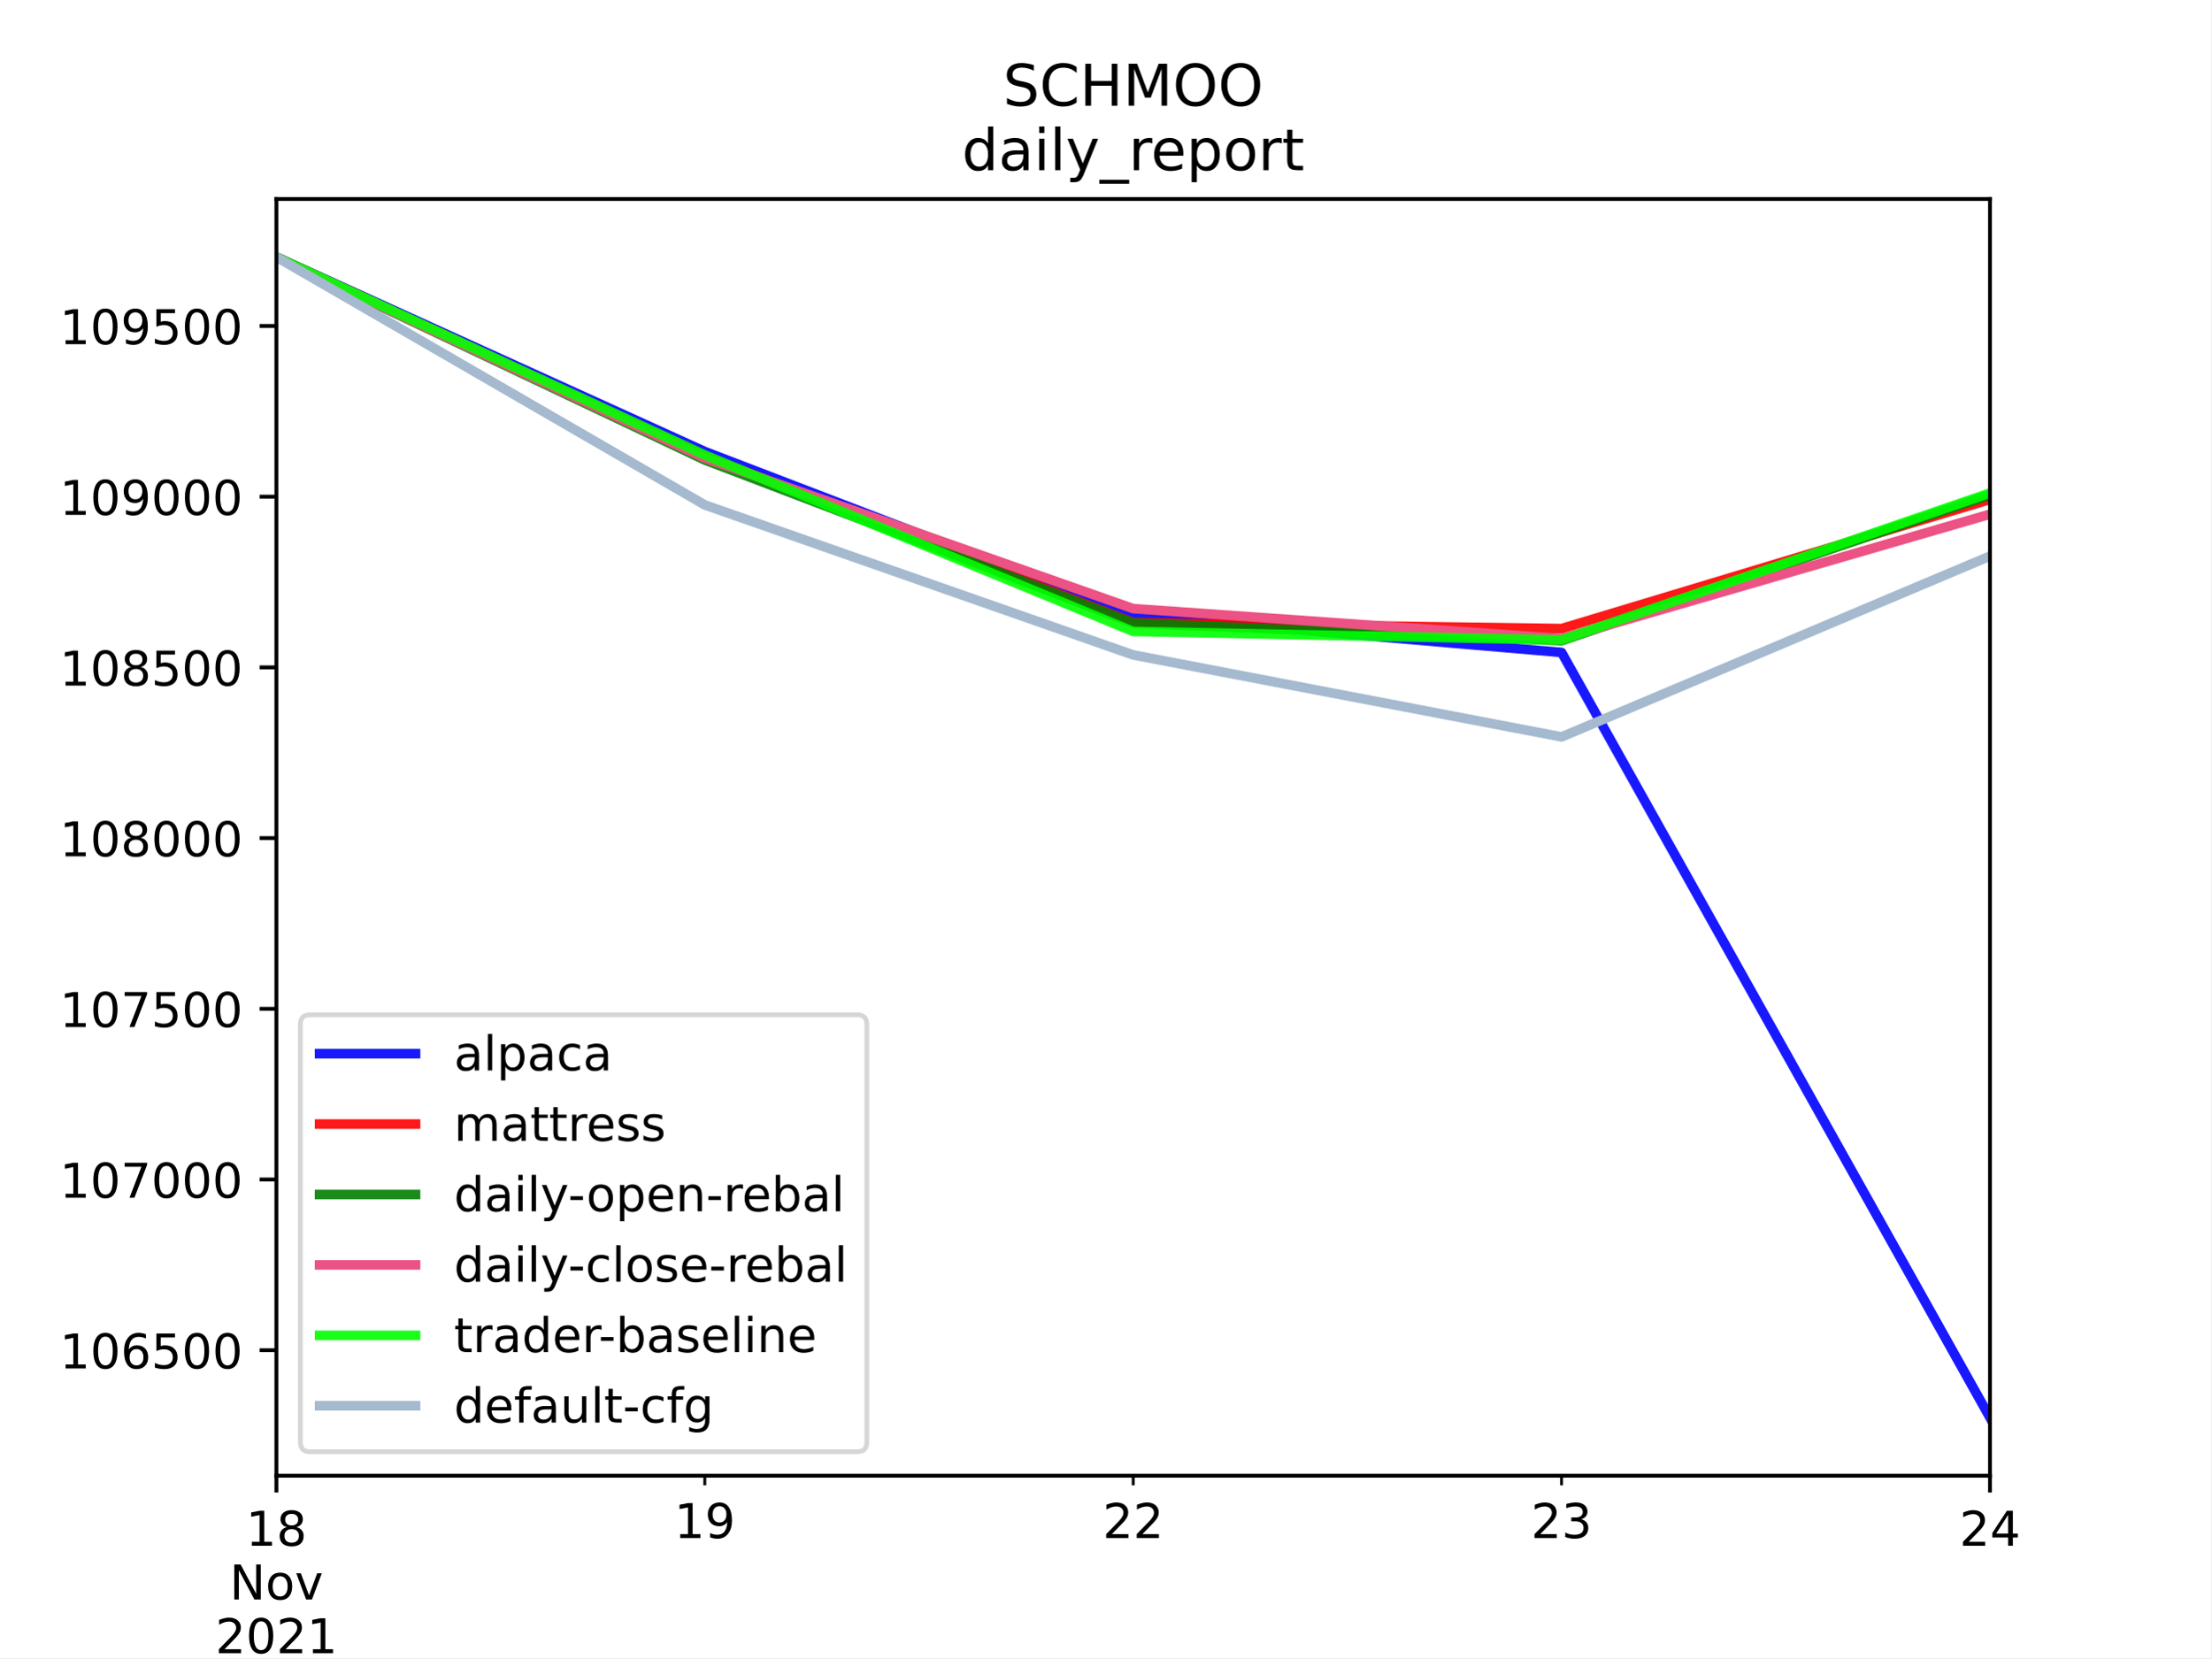
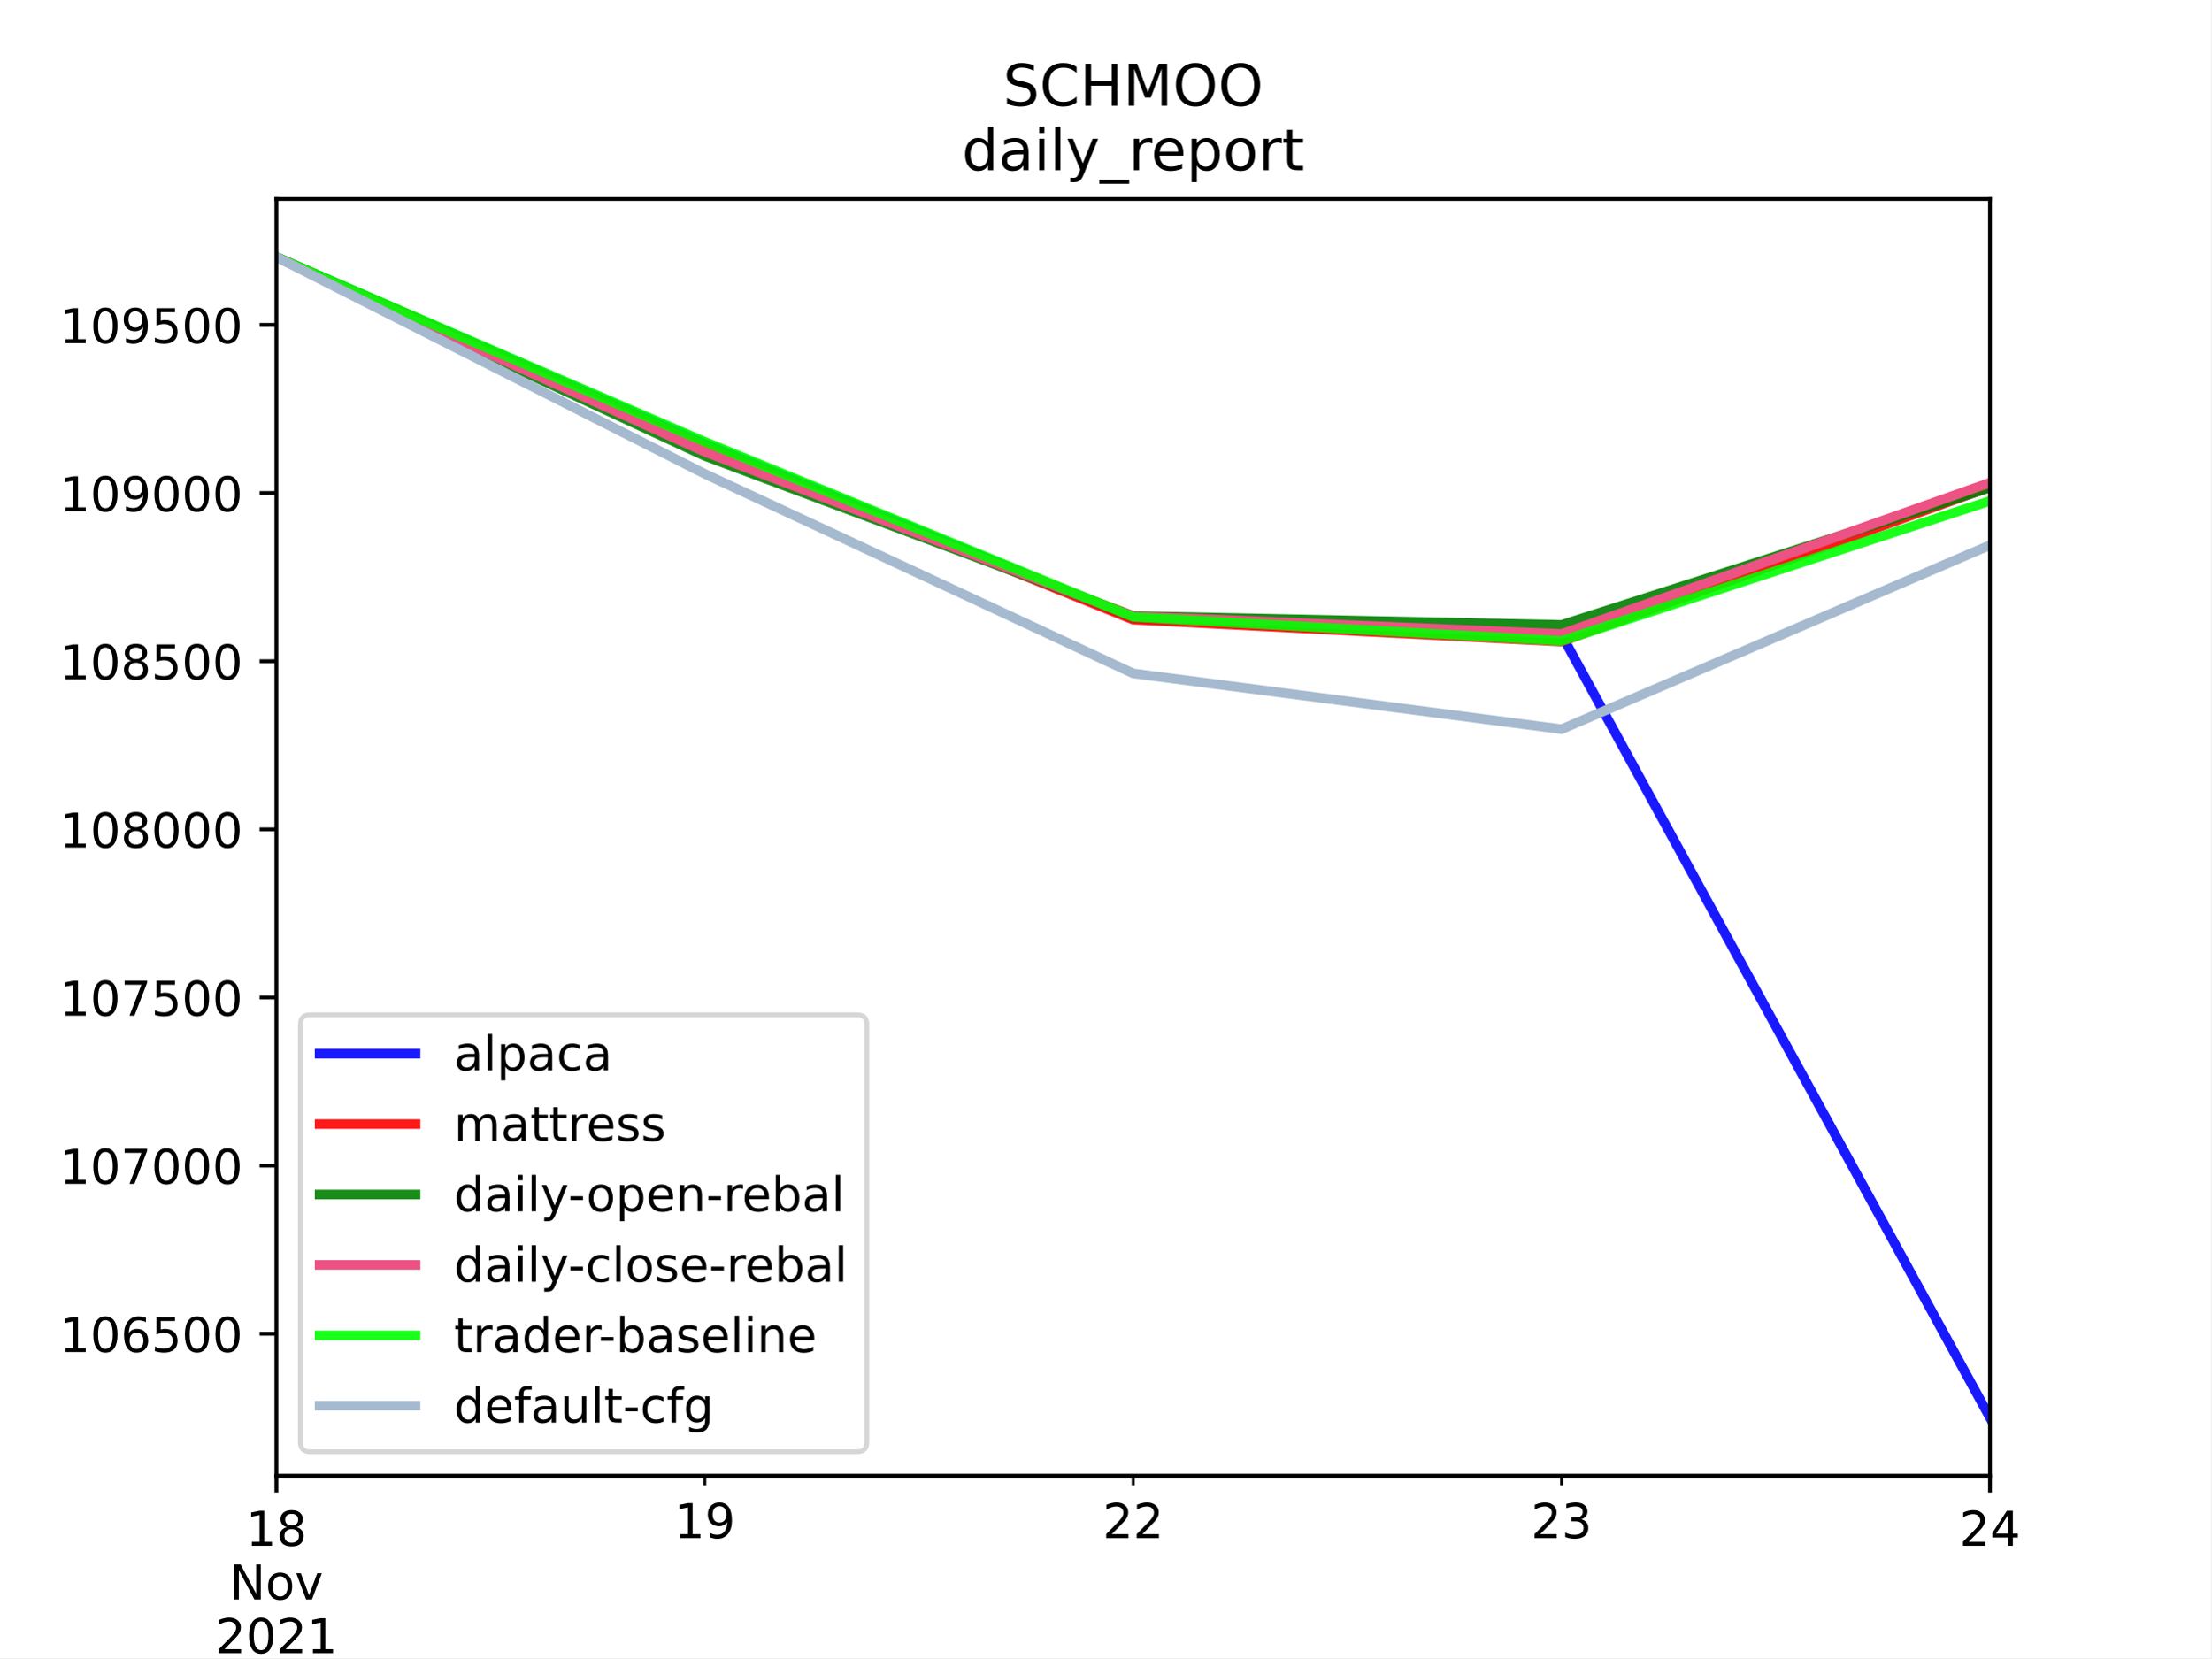
<svg xmlns="http://www.w3.org/2000/svg" xmlns:xlink="http://www.w3.org/1999/xlink" height="345.6pt" version="1.1" viewBox="0 0 460.8 345.6" width="460.8pt">
  <defs>
    <style type="text/css">*{stroke-linecap:butt;stroke-linejoin:round;}</style>
  </defs>
  <g id="figure_1">
    <g id="patch_1">
      <path d="M 0 345.6  L 460.8 345.6  L 460.8 0  L 0 0  z " style="fill:#ffffff;" />
    </g>
    <g id="axes_1">
      <g id="patch_2">
        <path d="M 57.6 307.584  L 414.72 307.584  L 414.72 41.472  L 57.6 41.472  z " style="fill:#ffffff;" />
      </g>
      <g id="matplotlib.axis_1">
        <g id="xtick_1">
          <g id="line2d_1">
            <defs>
-               <path d="M 0 0  L 0 3.5  " id="m6471f6cf9c" style="stroke:#000000;stroke-width:0.8;" />
-             </defs>
-             <g>
-               <use style="stroke:#000000;stroke-width:0.8;" x="57.6" xlink:href="#m6471f6cf9c" y="307.584" />
+               <path d="M 0 0  L 0 3.5  " id="m1969f0b1c3" style="stroke:#000000;stroke-width:0.8;" />
+             </defs>
+             <g>
+               <use style="stroke:#000000;stroke-width:0.8;" x="57.6" xlink:href="#m1969f0b1c3" y="307.584" />
            </g>
          </g>
          <g id="text_1">
            <g transform="translate(51.2375 322.1824)scale(0.1 -0.1)">
              <defs>
                <path d="M 794 531  L 1825 531  L 1825 4091  L 703 3866  L 703 4441  L 1819 4666  L 2450 4666  L 2450 531  L 3481 531  L 3481 0  L 794 0  L 794 531  z " id="DejaVuSans-31" transform="scale(0.015625)" />
                <path d="M 2034 2216  Q 1584 2216 1326 1975  Q 1069 1734 1069 1313  Q 1069 891 1326 650  Q 1584 409 2034 409  Q 2484 409 2743 651  Q 3003 894 3003 1313  Q 3003 1734 2745 1975  Q 2488 2216 2034 2216  z M 1403 2484  Q 997 2584 770 2862  Q 544 3141 544 3541  Q 544 4100 942 4425  Q 1341 4750 2034 4750  Q 2731 4750 3128 4425  Q 3525 4100 3525 3541  Q 3525 3141 3298 2862  Q 3072 2584 2669 2484  Q 3125 2378 3379 2068  Q 3634 1759 3634 1313  Q 3634 634 3220 271  Q 2806 -91 2034 -91  Q 1263 -91 848 271  Q 434 634 434 1313  Q 434 1759 690 2068  Q 947 2378 1403 2484  z M 1172 3481  Q 1172 3119 1398 2916  Q 1625 2713 2034 2713  Q 2441 2713 2670 2916  Q 2900 3119 2900 3481  Q 2900 3844 2670 4047  Q 2441 4250 2034 4250  Q 1625 4250 1398 4047  Q 1172 3844 1172 3481  z " id="DejaVuSans-38" transform="scale(0.015625)" />
              </defs>
              <use xlink:href="#DejaVuSans-31" />
              <use x="63.623" xlink:href="#DejaVuSans-38" />
            </g>
            <g transform="translate(47.84063 333.3802)scale(0.1 -0.1)">
              <defs>
                <path d="M 628 4666  L 1478 4666  L 3547 763  L 3547 4666  L 4159 4666  L 4159 0  L 3309 0  L 1241 3903  L 1241 0  L 628 0  L 628 4666  z " id="DejaVuSans-4e" transform="scale(0.015625)" />
                <path d="M 1959 3097  Q 1497 3097 1228 2736  Q 959 2375 959 1747  Q 959 1119 1226 758  Q 1494 397 1959 397  Q 2419 397 2687 759  Q 2956 1122 2956 1747  Q 2956 2369 2687 2733  Q 2419 3097 1959 3097  z M 1959 3584  Q 2709 3584 3137 3096  Q 3566 2609 3566 1747  Q 3566 888 3137 398  Q 2709 -91 1959 -91  Q 1206 -91 779 398  Q 353 888 353 1747  Q 353 2609 779 3096  Q 1206 3584 1959 3584  z " id="DejaVuSans-6f" transform="scale(0.015625)" />
                <path d="M 191 3500  L 800 3500  L 1894 563  L 2988 3500  L 3597 3500  L 2284 0  L 1503 0  L 191 3500  z " id="DejaVuSans-76" transform="scale(0.015625)" />
              </defs>
              <use xlink:href="#DejaVuSans-4e" />
              <use x="74.805" xlink:href="#DejaVuSans-6f" />
              <use x="135.986" xlink:href="#DejaVuSans-76" />
            </g>
            <g transform="translate(44.875 344.5781)scale(0.1 -0.1)">
              <defs>
                <path d="M 1228 531  L 3431 531  L 3431 0  L 469 0  L 469 531  Q 828 903 1448 1529  Q 2069 2156 2228 2338  Q 2531 2678 2651 2914  Q 2772 3150 2772 3378  Q 2772 3750 2511 3984  Q 2250 4219 1831 4219  Q 1534 4219 1204 4116  Q 875 4013 500 3803  L 500 4441  Q 881 4594 1212 4672  Q 1544 4750 1819 4750  Q 2544 4750 2975 4387  Q 3406 4025 3406 3419  Q 3406 3131 3298 2873  Q 3191 2616 2906 2266  Q 2828 2175 2409 1742  Q 1991 1309 1228 531  z " id="DejaVuSans-32" transform="scale(0.015625)" />
                <path d="M 2034 4250  Q 1547 4250 1301 3770  Q 1056 3291 1056 2328  Q 1056 1369 1301 889  Q 1547 409 2034 409  Q 2525 409 2770 889  Q 3016 1369 3016 2328  Q 3016 3291 2770 3770  Q 2525 4250 2034 4250  z M 2034 4750  Q 2819 4750 3233 4129  Q 3647 3509 3647 2328  Q 3647 1150 3233 529  Q 2819 -91 2034 -91  Q 1250 -91 836 529  Q 422 1150 422 2328  Q 422 3509 836 4129  Q 1250 4750 2034 4750  z " id="DejaVuSans-30" transform="scale(0.015625)" />
              </defs>
              <use xlink:href="#DejaVuSans-32" />
              <use x="63.623" xlink:href="#DejaVuSans-30" />
              <use x="127.246" xlink:href="#DejaVuSans-32" />
              <use x="190.869" xlink:href="#DejaVuSans-31" />
            </g>
          </g>
        </g>
        <g id="xtick_2">
          <g id="line2d_2">
            <g>
-               <use style="stroke:#000000;stroke-width:0.8;" x="414.72" xlink:href="#m6471f6cf9c" y="307.584" />
+               <use style="stroke:#000000;stroke-width:0.8;" x="414.72" xlink:href="#m1969f0b1c3" y="307.584" />
            </g>
          </g>
          <g id="text_2">
            <g transform="translate(408.3575 322.1824)scale(0.1 -0.1)">
              <defs>
                <path d="M 2419 4116  L 825 1625  L 2419 1625  L 2419 4116  z M 2253 4666  L 3047 4666  L 3047 1625  L 3713 1625  L 3713 1100  L 3047 1100  L 3047 0  L 2419 0  L 2419 1100  L 313 1100  L 313 1709  L 2253 4666  z " id="DejaVuSans-34" transform="scale(0.015625)" />
              </defs>
              <use xlink:href="#DejaVuSans-32" />
              <use x="63.623" xlink:href="#DejaVuSans-34" />
            </g>
          </g>
        </g>
        <g id="xtick_3">
          <g id="line2d_3">
            <defs>
-               <path d="M 0 0  L 0 2  " id="mc58b789a8d" style="stroke:#000000;stroke-width:0.6;" />
-             </defs>
-             <g>
-               <use style="stroke:#000000;stroke-width:0.6;" x="146.88" xlink:href="#mc58b789a8d" y="307.584" />
+               <path d="M 0 0  L 0 2  " id="mff99271710" style="stroke:#000000;stroke-width:0.6;" />
+             </defs>
+             <g>
+               <use style="stroke:#000000;stroke-width:0.6;" x="146.88" xlink:href="#mff99271710" y="307.584" />
            </g>
          </g>
          <g id="text_3">
            <g transform="translate(140.5175 320.5824)scale(0.1 -0.1)">
              <defs>
                <path d="M 703 97  L 703 672  Q 941 559 1184 500  Q 1428 441 1663 441  Q 2288 441 2617 861  Q 2947 1281 2994 2138  Q 2813 1869 2534 1725  Q 2256 1581 1919 1581  Q 1219 1581 811 2004  Q 403 2428 403 3163  Q 403 3881 828 4315  Q 1253 4750 1959 4750  Q 2769 4750 3195 4129  Q 3622 3509 3622 2328  Q 3622 1225 3098 567  Q 2575 -91 1691 -91  Q 1453 -91 1209 -44  Q 966 3 703 97  z M 1959 2075  Q 2384 2075 2632 2365  Q 2881 2656 2881 3163  Q 2881 3666 2632 3958  Q 2384 4250 1959 4250  Q 1534 4250 1286 3958  Q 1038 3666 1038 3163  Q 1038 2656 1286 2365  Q 1534 2075 1959 2075  z " id="DejaVuSans-39" transform="scale(0.015625)" />
              </defs>
              <use xlink:href="#DejaVuSans-31" />
              <use x="63.623" xlink:href="#DejaVuSans-39" />
            </g>
          </g>
        </g>
        <g id="xtick_4">
          <g id="line2d_4">
            <g>
-               <use style="stroke:#000000;stroke-width:0.6;" x="236.16" xlink:href="#mc58b789a8d" y="307.584" />
+               <use style="stroke:#000000;stroke-width:0.6;" x="236.16" xlink:href="#mff99271710" y="307.584" />
            </g>
          </g>
          <g id="text_4">
            <g transform="translate(229.7975 320.5824)scale(0.1 -0.1)">
              <use xlink:href="#DejaVuSans-32" />
              <use x="63.623" xlink:href="#DejaVuSans-32" />
            </g>
          </g>
        </g>
        <g id="xtick_5">
          <g id="line2d_5">
            <g>
-               <use style="stroke:#000000;stroke-width:0.6;" x="325.44" xlink:href="#mc58b789a8d" y="307.584" />
+               <use style="stroke:#000000;stroke-width:0.6;" x="325.44" xlink:href="#mff99271710" y="307.584" />
            </g>
          </g>
          <g id="text_5">
            <g transform="translate(319.0775 320.5824)scale(0.1 -0.1)">
              <defs>
                <path d="M 2597 2516  Q 3050 2419 3304 2112  Q 3559 1806 3559 1356  Q 3559 666 3084 287  Q 2609 -91 1734 -91  Q 1441 -91 1130 -33  Q 819 25 488 141  L 488 750  Q 750 597 1062 519  Q 1375 441 1716 441  Q 2309 441 2620 675  Q 2931 909 2931 1356  Q 2931 1769 2642 2001  Q 2353 2234 1838 2234  L 1294 2234  L 1294 2753  L 1863 2753  Q 2328 2753 2575 2939  Q 2822 3125 2822 3475  Q 2822 3834 2567 4026  Q 2313 4219 1838 4219  Q 1578 4219 1281 4162  Q 984 4106 628 3988  L 628 4550  Q 988 4650 1302 4700  Q 1616 4750 1894 4750  Q 2613 4750 3031 4423  Q 3450 4097 3450 3541  Q 3450 3153 3228 2886  Q 3006 2619 2597 2516  z " id="DejaVuSans-33" transform="scale(0.015625)" />
              </defs>
              <use xlink:href="#DejaVuSans-32" />
              <use x="63.623" xlink:href="#DejaVuSans-33" />
            </g>
          </g>
        </g>
        <g id="text_6">
          <g transform="translate(224.885 358.2562)scale(0.1 -0.1)">
            <defs>
              <path d="M 2906 2969  L 2906 4863  L 3481 4863  L 3481 0  L 2906 0  L 2906 525  Q 2725 213 2448 61  Q 2172 -91 1784 -91  Q 1150 -91 751 415  Q 353 922 353 1747  Q 353 2572 751 3078  Q 1150 3584 1784 3584  Q 2172 3584 2448 3432  Q 2725 3281 2906 2969  z M 947 1747  Q 947 1113 1208 752  Q 1469 391 1925 391  Q 2381 391 2643 752  Q 2906 1113 2906 1747  Q 2906 2381 2643 2742  Q 2381 3103 1925 3103  Q 1469 3103 1208 2742  Q 947 2381 947 1747  z " id="DejaVuSans-64" transform="scale(0.015625)" />
              <path d="M 2194 1759  Q 1497 1759 1228 1600  Q 959 1441 959 1056  Q 959 750 1161 570  Q 1363 391 1709 391  Q 2188 391 2477 730  Q 2766 1069 2766 1631  L 2766 1759  L 2194 1759  z M 3341 1997  L 3341 0  L 2766 0  L 2766 531  Q 2569 213 2275 61  Q 1981 -91 1556 -91  Q 1019 -91 701 211  Q 384 513 384 1019  Q 384 1609 779 1909  Q 1175 2209 1959 2209  L 2766 2209  L 2766 2266  Q 2766 2663 2505 2880  Q 2244 3097 1772 3097  Q 1472 3097 1187 3025  Q 903 2953 641 2809  L 641 3341  Q 956 3463 1253 3523  Q 1550 3584 1831 3584  Q 2591 3584 2966 3190  Q 3341 2797 3341 1997  z " id="DejaVuSans-61" transform="scale(0.015625)" />
              <path d="M 1172 4494  L 1172 3500  L 2356 3500  L 2356 3053  L 1172 3053  L 1172 1153  Q 1172 725 1289 603  Q 1406 481 1766 481  L 2356 481  L 2356 0  L 1766 0  Q 1100 0 847 248  Q 594 497 594 1153  L 594 3053  L 172 3053  L 172 3500  L 594 3500  L 594 4494  L 1172 4494  z " id="DejaVuSans-74" transform="scale(0.015625)" />
              <path d="M 3597 1894  L 3597 1613  L 953 1613  Q 991 1019 1311 708  Q 1631 397 2203 397  Q 2534 397 2845 478  Q 3156 559 3463 722  L 3463 178  Q 3153 47 2828 -22  Q 2503 -91 2169 -91  Q 1331 -91 842 396  Q 353 884 353 1716  Q 353 2575 817 3079  Q 1281 3584 2069 3584  Q 2775 3584 3186 3129  Q 3597 2675 3597 1894  z M 3022 2063  Q 3016 2534 2758 2815  Q 2500 3097 2075 3097  Q 1594 3097 1305 2825  Q 1016 2553 972 2059  L 3022 2063  z " id="DejaVuSans-65" transform="scale(0.015625)" />
            </defs>
            <use xlink:href="#DejaVuSans-64" />
            <use x="63.477" xlink:href="#DejaVuSans-61" />
            <use x="124.756" xlink:href="#DejaVuSans-74" />
            <use x="163.965" xlink:href="#DejaVuSans-65" />
          </g>
        </g>
      </g>
      <g id="matplotlib.axis_2">
        <g id="ytick_1">
          <g id="line2d_6">
            <defs>
-               <path d="M 0 0  L -3.5 0  " id="md8fc32947f" style="stroke:#000000;stroke-width:0.8;" />
-             </defs>
-             <g>
-               <use style="stroke:#000000;stroke-width:0.8;" x="57.6" xlink:href="#md8fc32947f" y="281.43" />
+               <path d="M 0 0  L -3.5 0  " id="mef05afb73a" style="stroke:#000000;stroke-width:0.8;" />
+             </defs>
+             <g>
+               <use style="stroke:#000000;stroke-width:0.8;" x="57.6" xlink:href="#mef05afb73a" y="277.997" />
            </g>
          </g>
          <g id="text_7">
-             <g transform="translate(12.425 285.2289)scale(0.1 -0.1)">
+             <g transform="translate(12.425 281.7966)scale(0.1 -0.1)">
              <defs>
                <path d="M 2113 2584  Q 1688 2584 1439 2293  Q 1191 2003 1191 1497  Q 1191 994 1439 701  Q 1688 409 2113 409  Q 2538 409 2786 701  Q 3034 994 3034 1497  Q 3034 2003 2786 2293  Q 2538 2584 2113 2584  z M 3366 4563  L 3366 3988  Q 3128 4100 2886 4159  Q 2644 4219 2406 4219  Q 1781 4219 1451 3797  Q 1122 3375 1075 2522  Q 1259 2794 1537 2939  Q 1816 3084 2150 3084  Q 2853 3084 3261 2657  Q 3669 2231 3669 1497  Q 3669 778 3244 343  Q 2819 -91 2113 -91  Q 1303 -91 875 529  Q 447 1150 447 2328  Q 447 3434 972 4092  Q 1497 4750 2381 4750  Q 2619 4750 2861 4703  Q 3103 4656 3366 4563  z " id="DejaVuSans-36" transform="scale(0.015625)" />
                <path d="M 691 4666  L 3169 4666  L 3169 4134  L 1269 4134  L 1269 2991  Q 1406 3038 1543 3061  Q 1681 3084 1819 3084  Q 2600 3084 3056 2656  Q 3513 2228 3513 1497  Q 3513 744 3044 326  Q 2575 -91 1722 -91  Q 1428 -91 1123 -41  Q 819 9 494 109  L 494 744  Q 775 591 1075 516  Q 1375 441 1709 441  Q 2250 441 2565 725  Q 2881 1009 2881 1497  Q 2881 1984 2565 2268  Q 2250 2553 1709 2553  Q 1456 2553 1204 2497  Q 953 2441 691 2322  L 691 4666  z " id="DejaVuSans-35" transform="scale(0.015625)" />
              </defs>
              <use xlink:href="#DejaVuSans-31" />
              <use x="63.623" xlink:href="#DejaVuSans-30" />
              <use x="127.246" xlink:href="#DejaVuSans-36" />
              <use x="190.869" xlink:href="#DejaVuSans-35" />
              <use x="254.492" xlink:href="#DejaVuSans-30" />
              <use x="318.115" xlink:href="#DejaVuSans-30" />
            </g>
          </g>
        </g>
        <g id="ytick_2">
          <g id="line2d_7">
            <g>
-               <use style="stroke:#000000;stroke-width:0.8;" x="57.6" xlink:href="#md8fc32947f" y="245.847" />
+               <use style="stroke:#000000;stroke-width:0.8;" x="57.6" xlink:href="#mef05afb73a" y="242.951" />
            </g>
          </g>
          <g id="text_8">
-             <g transform="translate(12.425 249.6464)scale(0.1 -0.1)">
+             <g transform="translate(12.425 246.7501)scale(0.1 -0.1)">
              <defs>
                <path d="M 525 4666  L 3525 4666  L 3525 4397  L 1831 0  L 1172 0  L 2766 4134  L 525 4134  L 525 4666  z " id="DejaVuSans-37" transform="scale(0.015625)" />
              </defs>
              <use xlink:href="#DejaVuSans-31" />
              <use x="63.623" xlink:href="#DejaVuSans-30" />
              <use x="127.246" xlink:href="#DejaVuSans-37" />
              <use x="190.869" xlink:href="#DejaVuSans-30" />
              <use x="254.492" xlink:href="#DejaVuSans-30" />
              <use x="318.115" xlink:href="#DejaVuSans-30" />
            </g>
          </g>
        </g>
        <g id="ytick_3">
          <g id="line2d_8">
            <g>
-               <use style="stroke:#000000;stroke-width:0.8;" x="57.6" xlink:href="#md8fc32947f" y="210.265" />
+               <use style="stroke:#000000;stroke-width:0.8;" x="57.6" xlink:href="#mef05afb73a" y="207.904" />
            </g>
          </g>
          <g id="text_9">
-             <g transform="translate(12.425 214.0638)scale(0.1 -0.1)">
+             <g transform="translate(12.425 211.7035)scale(0.1 -0.1)">
              <use xlink:href="#DejaVuSans-31" />
              <use x="63.623" xlink:href="#DejaVuSans-30" />
              <use x="127.246" xlink:href="#DejaVuSans-37" />
              <use x="190.869" xlink:href="#DejaVuSans-35" />
              <use x="254.492" xlink:href="#DejaVuSans-30" />
              <use x="318.115" xlink:href="#DejaVuSans-30" />
            </g>
          </g>
        </g>
        <g id="ytick_4">
          <g id="line2d_9">
            <g>
-               <use style="stroke:#000000;stroke-width:0.8;" x="57.6" xlink:href="#md8fc32947f" y="174.682" />
+               <use style="stroke:#000000;stroke-width:0.8;" x="57.6" xlink:href="#mef05afb73a" y="172.858" />
            </g>
          </g>
          <g id="text_10">
-             <g transform="translate(12.425 178.4813)scale(0.1 -0.1)">
+             <g transform="translate(12.425 176.6569)scale(0.1 -0.1)">
              <use xlink:href="#DejaVuSans-31" />
              <use x="63.623" xlink:href="#DejaVuSans-30" />
              <use x="127.246" xlink:href="#DejaVuSans-38" />
              <use x="190.869" xlink:href="#DejaVuSans-30" />
              <use x="254.492" xlink:href="#DejaVuSans-30" />
              <use x="318.115" xlink:href="#DejaVuSans-30" />
            </g>
          </g>
        </g>
        <g id="ytick_5">
          <g id="line2d_10">
            <g>
-               <use style="stroke:#000000;stroke-width:0.8;" x="57.6" xlink:href="#md8fc32947f" y="139.1" />
+               <use style="stroke:#000000;stroke-width:0.8;" x="57.6" xlink:href="#mef05afb73a" y="137.811" />
            </g>
          </g>
          <g id="text_11">
-             <g transform="translate(12.425 142.8987)scale(0.1 -0.1)">
+             <g transform="translate(12.425 141.6104)scale(0.1 -0.1)">
              <use xlink:href="#DejaVuSans-31" />
              <use x="63.623" xlink:href="#DejaVuSans-30" />
              <use x="127.246" xlink:href="#DejaVuSans-38" />
              <use x="190.869" xlink:href="#DejaVuSans-35" />
              <use x="254.492" xlink:href="#DejaVuSans-30" />
              <use x="318.115" xlink:href="#DejaVuSans-30" />
            </g>
          </g>
        </g>
        <g id="ytick_6">
          <g id="line2d_11">
            <g>
-               <use style="stroke:#000000;stroke-width:0.8;" x="57.6" xlink:href="#md8fc32947f" y="103.517" />
+               <use style="stroke:#000000;stroke-width:0.8;" x="57.6" xlink:href="#mef05afb73a" y="102.765" />
            </g>
          </g>
          <g id="text_12">
-             <g transform="translate(12.425 107.3162)scale(0.1 -0.1)">
+             <g transform="translate(12.425 106.5638)scale(0.1 -0.1)">
              <use xlink:href="#DejaVuSans-31" />
              <use x="63.623" xlink:href="#DejaVuSans-30" />
              <use x="127.246" xlink:href="#DejaVuSans-39" />
              <use x="190.869" xlink:href="#DejaVuSans-30" />
              <use x="254.492" xlink:href="#DejaVuSans-30" />
              <use x="318.115" xlink:href="#DejaVuSans-30" />
            </g>
          </g>
        </g>
        <g id="ytick_7">
          <g id="line2d_12">
            <g>
-               <use style="stroke:#000000;stroke-width:0.8;" x="57.6" xlink:href="#md8fc32947f" y="67.934" />
+               <use style="stroke:#000000;stroke-width:0.8;" x="57.6" xlink:href="#mef05afb73a" y="67.718" />
            </g>
          </g>
          <g id="text_13">
-             <g transform="translate(12.425 71.73365)scale(0.1 -0.1)">
+             <g transform="translate(12.425 71.51725)scale(0.1 -0.1)">
              <use xlink:href="#DejaVuSans-31" />
              <use x="63.623" xlink:href="#DejaVuSans-30" />
              <use x="127.246" xlink:href="#DejaVuSans-39" />
              <use x="190.869" xlink:href="#DejaVuSans-35" />
              <use x="254.492" xlink:href="#DejaVuSans-30" />
              <use x="318.115" xlink:href="#DejaVuSans-30" />
            </g>
          </g>
        </g>
      </g>
      <g id="line2d_13">
-         <path clip-path="url(#p33421347dc)" d="M 57.6 53.568  L 146.88 94.108  L 236.16 128.333  L 325.44 135.987  L 414.72 295.488  " style="fill:none;stroke:#0000ff;stroke-linecap:square;stroke-opacity:0.9;stroke-width:2;" />
+         <path clip-path="url(#pb42223716e)" d="M 57.6 53.568  L 146.88 92.494  L 236.16 128.791  L 325.44 132.306  L 414.72 295.488  " style="fill:none;stroke:#0000ff;stroke-linecap:square;stroke-opacity:0.9;stroke-width:2;" />
      </g>
      <g id="line2d_14">
-         <path clip-path="url(#p33421347dc)" d="M 57.6 53.568  L 146.88 95.014  L 236.16 129.755  L 325.44 131.013  L 414.72 104.095  " style="fill:none;stroke:#ff0000;stroke-linecap:square;stroke-opacity:0.9;stroke-width:2;" />
+         <path clip-path="url(#pb42223716e)" d="M 57.6 53.568  L 146.88 93.126  L 236.16 129.154  L 325.44 133.716  L 414.72 101.486  " style="fill:none;stroke:#ff0000;stroke-linecap:square;stroke-opacity:0.9;stroke-width:2;" />
      </g>
      <g id="line2d_15">
-         <path clip-path="url(#p33421347dc)" d="M 57.6 53.568  L 146.88 95.873  L 236.16 129.874  L 325.44 133.542  L 414.72 103.157  " style="fill:none;stroke:#008000;stroke-linecap:square;stroke-opacity:0.9;stroke-width:2;" />
+         <path clip-path="url(#pb42223716e)" d="M 57.6 53.568  L 146.88 95.023  L 236.16 128.373  L 325.44 130.244  L 414.72 101.634  " style="fill:none;stroke:#008000;stroke-linecap:square;stroke-opacity:0.9;stroke-width:2;" />
      </g>
      <g id="line2d_16">
-         <path clip-path="url(#p33421347dc)" d="M 57.6 53.568  L 146.88 95.486  L 236.16 126.852  L 325.44 133.1  L 414.72 107.171  " style="fill:none;stroke:#ec5283;stroke-linecap:square;stroke-width:2;" />
+         <path clip-path="url(#pb42223716e)" d="M 57.6 53.568  L 146.88 94.171  L 236.16 128.412  L 325.44 132.137  L 414.72 100.603  " style="fill:none;stroke:#ec5283;stroke-linecap:square;stroke-width:2;" />
      </g>
      <g id="line2d_17">
-         <path clip-path="url(#p33421347dc)" d="M 57.6 53.568  L 146.88 94.844  L 236.16 131.606  L 325.44 133.385  L 414.72 102.762  " style="fill:none;stroke:#00ff00;stroke-linecap:square;stroke-opacity:0.9;stroke-width:2;" />
+         <path clip-path="url(#pb42223716e)" d="M 57.6 53.568  L 146.88 92.068  L 236.16 128.605  L 325.44 133.579  L 414.72 104.407  " style="fill:none;stroke:#00ff00;stroke-linecap:square;stroke-opacity:0.9;stroke-width:2;" />
      </g>
      <g id="line2d_18">
-         <path clip-path="url(#p33421347dc)" d="M 57.6 53.568  L 146.88 105.242  L 236.16 136.507  L 325.44 153.592  L 414.72 115.901  " style="fill:none;stroke:#a5b9cf;stroke-linecap:square;stroke-width:2;" />
+         <path clip-path="url(#pb42223716e)" d="M 57.6 53.568  L 146.88 98.765  L 236.16 140.362  L 325.44 151.986  L 414.72 113.625  " style="fill:none;stroke:#a5b9cf;stroke-linecap:square;stroke-width:2;" />
      </g>
      <g id="patch_3">
        <path d="M 57.6 307.584  L 57.6 41.472  " style="fill:none;stroke:#000000;stroke-linecap:square;stroke-linejoin:miter;stroke-width:0.8;" />
      </g>
      <g id="patch_4">
        <path d="M 414.72 307.584  L 414.72 41.472  " style="fill:none;stroke:#000000;stroke-linecap:square;stroke-linejoin:miter;stroke-width:0.8;" />
      </g>
      <g id="patch_5">
        <path d="M 57.6 307.584  L 414.72 307.584  " style="fill:none;stroke:#000000;stroke-linecap:square;stroke-linejoin:miter;stroke-width:0.8;" />
      </g>
      <g id="patch_6">
        <path d="M 57.6 41.472  L 414.72 41.472  " style="fill:none;stroke:#000000;stroke-linecap:square;stroke-linejoin:miter;stroke-width:0.8;" />
      </g>
      <g id="text_14">
        <g transform="translate(209.0259 22.03462)scale(0.12 -0.12)">
          <defs>
            <path d="M 3425 4513  L 3425 3897  Q 3066 4069 2747 4153  Q 2428 4238 2131 4238  Q 1616 4238 1336 4038  Q 1056 3838 1056 3469  Q 1056 3159 1242 3001  Q 1428 2844 1947 2747  L 2328 2669  Q 3034 2534 3370 2195  Q 3706 1856 3706 1288  Q 3706 609 3251 259  Q 2797 -91 1919 -91  Q 1588 -91 1214 -16  Q 841 59 441 206  L 441 856  Q 825 641 1194 531  Q 1563 422 1919 422  Q 2459 422 2753 634  Q 3047 847 3047 1241  Q 3047 1584 2836 1778  Q 2625 1972 2144 2069  L 1759 2144  Q 1053 2284 737 2584  Q 422 2884 422 3419  Q 422 4038 858 4394  Q 1294 4750 2059 4750  Q 2388 4750 2728 4690  Q 3069 4631 3425 4513  z " id="DejaVuSans-53" transform="scale(0.015625)" />
            <path d="M 4122 4306  L 4122 3641  Q 3803 3938 3442 4084  Q 3081 4231 2675 4231  Q 1875 4231 1450 3742  Q 1025 3253 1025 2328  Q 1025 1406 1450 917  Q 1875 428 2675 428  Q 3081 428 3442 575  Q 3803 722 4122 1019  L 4122 359  Q 3791 134 3420 21  Q 3050 -91 2638 -91  Q 1578 -91 968 557  Q 359 1206 359 2328  Q 359 3453 968 4101  Q 1578 4750 2638 4750  Q 3056 4750 3426 4639  Q 3797 4528 4122 4306  z " id="DejaVuSans-43" transform="scale(0.015625)" />
            <path d="M 628 4666  L 1259 4666  L 1259 2753  L 3553 2753  L 3553 4666  L 4184 4666  L 4184 0  L 3553 0  L 3553 2222  L 1259 2222  L 1259 0  L 628 0  L 628 4666  z " id="DejaVuSans-48" transform="scale(0.015625)" />
            <path d="M 628 4666  L 1569 4666  L 2759 1491  L 3956 4666  L 4897 4666  L 4897 0  L 4281 0  L 4281 4097  L 3078 897  L 2444 897  L 1241 4097  L 1241 0  L 628 0  L 628 4666  z " id="DejaVuSans-4d" transform="scale(0.015625)" />
            <path d="M 2522 4238  Q 1834 4238 1429 3725  Q 1025 3213 1025 2328  Q 1025 1447 1429 934  Q 1834 422 2522 422  Q 3209 422 3611 934  Q 4013 1447 4013 2328  Q 4013 3213 3611 3725  Q 3209 4238 2522 4238  z M 2522 4750  Q 3503 4750 4090 4092  Q 4678 3434 4678 2328  Q 4678 1225 4090 567  Q 3503 -91 2522 -91  Q 1538 -91 948 565  Q 359 1222 359 2328  Q 359 3434 948 4092  Q 1538 4750 2522 4750  z " id="DejaVuSans-4f" transform="scale(0.015625)" />
          </defs>
          <use xlink:href="#DejaVuSans-53" />
          <use x="63.477" xlink:href="#DejaVuSans-43" />
          <use x="133.301" xlink:href="#DejaVuSans-48" />
          <use x="208.496" xlink:href="#DejaVuSans-4d" />
          <use x="294.775" xlink:href="#DejaVuSans-4f" />
          <use x="373.486" xlink:href="#DejaVuSans-4f" />
        </g>
        <g transform="translate(200.4666 35.472)scale(0.12 -0.12)">
          <defs>
            <path d="M 603 3500  L 1178 3500  L 1178 0  L 603 0  L 603 3500  z M 603 4863  L 1178 4863  L 1178 4134  L 603 4134  L 603 4863  z " id="DejaVuSans-69" transform="scale(0.015625)" />
            <path d="M 603 4863  L 1178 4863  L 1178 0  L 603 0  L 603 4863  z " id="DejaVuSans-6c" transform="scale(0.015625)" />
            <path d="M 2059 -325  Q 1816 -950 1584 -1140  Q 1353 -1331 966 -1331  L 506 -1331  L 506 -850  L 844 -850  Q 1081 -850 1212 -737  Q 1344 -625 1503 -206  L 1606 56  L 191 3500  L 800 3500  L 1894 763  L 2988 3500  L 3597 3500  L 2059 -325  z " id="DejaVuSans-79" transform="scale(0.015625)" />
            <path d="M 3263 -1063  L 3263 -1509  L -63 -1509  L -63 -1063  L 3263 -1063  z " id="DejaVuSans-5f" transform="scale(0.015625)" />
            <path d="M 2631 2963  Q 2534 3019 2420 3045  Q 2306 3072 2169 3072  Q 1681 3072 1420 2755  Q 1159 2438 1159 1844  L 1159 0  L 581 0  L 581 3500  L 1159 3500  L 1159 2956  Q 1341 3275 1631 3429  Q 1922 3584 2338 3584  Q 2397 3584 2469 3576  Q 2541 3569 2628 3553  L 2631 2963  z " id="DejaVuSans-72" transform="scale(0.015625)" />
            <path d="M 1159 525  L 1159 -1331  L 581 -1331  L 581 3500  L 1159 3500  L 1159 2969  Q 1341 3281 1617 3432  Q 1894 3584 2278 3584  Q 2916 3584 3314 3078  Q 3713 2572 3713 1747  Q 3713 922 3314 415  Q 2916 -91 2278 -91  Q 1894 -91 1617 61  Q 1341 213 1159 525  z M 3116 1747  Q 3116 2381 2855 2742  Q 2594 3103 2138 3103  Q 1681 3103 1420 2742  Q 1159 2381 1159 1747  Q 1159 1113 1420 752  Q 1681 391 2138 391  Q 2594 391 2855 752  Q 3116 1113 3116 1747  z " id="DejaVuSans-70" transform="scale(0.015625)" />
          </defs>
          <use xlink:href="#DejaVuSans-64" />
          <use x="63.477" xlink:href="#DejaVuSans-61" />
          <use x="124.756" xlink:href="#DejaVuSans-69" />
          <use x="152.539" xlink:href="#DejaVuSans-6c" />
          <use x="180.322" xlink:href="#DejaVuSans-79" />
          <use x="239.502" xlink:href="#DejaVuSans-5f" />
          <use x="289.502" xlink:href="#DejaVuSans-72" />
          <use x="328.365" xlink:href="#DejaVuSans-65" />
          <use x="389.889" xlink:href="#DejaVuSans-70" />
          <use x="453.365" xlink:href="#DejaVuSans-6f" />
          <use x="514.547" xlink:href="#DejaVuSans-72" />
          <use x="555.66" xlink:href="#DejaVuSans-74" />
        </g>
      </g>
      <g id="legend_1">
        <g id="patch_7">
          <path d="M 64.6 302.584  L 178.644 302.584  Q 180.644 302.584 180.644 300.584  L 180.644 213.515  Q 180.644 211.515 178.644 211.515  L 64.6 211.515  Q 62.6 211.515 62.6 213.515  L 62.6 300.584  Q 62.6 302.584 64.6 302.584  z " style="fill:#ffffff;opacity:0.8;stroke:#cccccc;stroke-linejoin:miter;" />
        </g>
        <g id="line2d_19">
          <path d="M 66.6 219.614  L 86.6 219.614  " style="fill:none;stroke:#0000ff;stroke-linecap:square;stroke-opacity:0.9;stroke-width:2;" />
        </g>
        <g id="line2d_20" />
        <g id="text_15">
          <g transform="translate(94.6 223.1137)scale(0.1 -0.1)">
            <defs>
              <path d="M 3122 3366  L 3122 2828  Q 2878 2963 2633 3030  Q 2388 3097 2138 3097  Q 1578 3097 1268 2742  Q 959 2388 959 1747  Q 959 1106 1268 751  Q 1578 397 2138 397  Q 2388 397 2633 464  Q 2878 531 3122 666  L 3122 134  Q 2881 22 2623 -34  Q 2366 -91 2075 -91  Q 1284 -91 818 406  Q 353 903 353 1747  Q 353 2603 823 3093  Q 1294 3584 2113 3584  Q 2378 3584 2631 3529  Q 2884 3475 3122 3366  z " id="DejaVuSans-63" transform="scale(0.015625)" />
            </defs>
            <use xlink:href="#DejaVuSans-61" />
            <use x="61.279" xlink:href="#DejaVuSans-6c" />
            <use x="89.062" xlink:href="#DejaVuSans-70" />
            <use x="152.539" xlink:href="#DejaVuSans-61" />
            <use x="213.818" xlink:href="#DejaVuSans-63" />
            <use x="268.799" xlink:href="#DejaVuSans-61" />
          </g>
        </g>
        <g id="line2d_21">
          <path d="M 66.6 234.292  L 86.6 234.292  " style="fill:none;stroke:#ff0000;stroke-linecap:square;stroke-opacity:0.9;stroke-width:2;" />
        </g>
        <g id="line2d_22" />
        <g id="text_16">
          <g transform="translate(94.6 237.7918)scale(0.1 -0.1)">
            <defs>
              <path d="M 3328 2828  Q 3544 3216 3844 3400  Q 4144 3584 4550 3584  Q 5097 3584 5394 3201  Q 5691 2819 5691 2113  L 5691 0  L 5113 0  L 5113 2094  Q 5113 2597 4934 2840  Q 4756 3084 4391 3084  Q 3944 3084 3684 2787  Q 3425 2491 3425 1978  L 3425 0  L 2847 0  L 2847 2094  Q 2847 2600 2669 2842  Q 2491 3084 2119 3084  Q 1678 3084 1418 2786  Q 1159 2488 1159 1978  L 1159 0  L 581 0  L 581 3500  L 1159 3500  L 1159 2956  Q 1356 3278 1631 3431  Q 1906 3584 2284 3584  Q 2666 3584 2933 3390  Q 3200 3197 3328 2828  z " id="DejaVuSans-6d" transform="scale(0.015625)" />
              <path d="M 2834 3397  L 2834 2853  Q 2591 2978 2328 3040  Q 2066 3103 1784 3103  Q 1356 3103 1142 2972  Q 928 2841 928 2578  Q 928 2378 1081 2264  Q 1234 2150 1697 2047  L 1894 2003  Q 2506 1872 2764 1633  Q 3022 1394 3022 966  Q 3022 478 2636 193  Q 2250 -91 1575 -91  Q 1294 -91 989 -36  Q 684 19 347 128  L 347 722  Q 666 556 975 473  Q 1284 391 1588 391  Q 1994 391 2212 530  Q 2431 669 2431 922  Q 2431 1156 2273 1281  Q 2116 1406 1581 1522  L 1381 1569  Q 847 1681 609 1914  Q 372 2147 372 2553  Q 372 3047 722 3315  Q 1072 3584 1716 3584  Q 2034 3584 2315 3537  Q 2597 3491 2834 3397  z " id="DejaVuSans-73" transform="scale(0.015625)" />
            </defs>
            <use xlink:href="#DejaVuSans-6d" />
            <use x="97.412" xlink:href="#DejaVuSans-61" />
            <use x="158.691" xlink:href="#DejaVuSans-74" />
            <use x="197.9" xlink:href="#DejaVuSans-74" />
            <use x="237.109" xlink:href="#DejaVuSans-72" />
            <use x="275.973" xlink:href="#DejaVuSans-65" />
            <use x="337.496" xlink:href="#DejaVuSans-73" />
            <use x="389.596" xlink:href="#DejaVuSans-73" />
          </g>
        </g>
        <g id="line2d_23">
          <path d="M 66.6 248.97  L 86.6 248.97  " style="fill:none;stroke:#008000;stroke-linecap:square;stroke-opacity:0.9;stroke-width:2;" />
        </g>
        <g id="line2d_24" />
        <g id="text_17">
          <g transform="translate(94.6 252.4699)scale(0.1 -0.1)">
            <defs>
              <path d="M 313 2009  L 1997 2009  L 1997 1497  L 313 1497  L 313 2009  z " id="DejaVuSans-2d" transform="scale(0.015625)" />
              <path d="M 3513 2113  L 3513 0  L 2938 0  L 2938 2094  Q 2938 2591 2744 2837  Q 2550 3084 2163 3084  Q 1697 3084 1428 2787  Q 1159 2491 1159 1978  L 1159 0  L 581 0  L 581 3500  L 1159 3500  L 1159 2956  Q 1366 3272 1645 3428  Q 1925 3584 2291 3584  Q 2894 3584 3203 3211  Q 3513 2838 3513 2113  z " id="DejaVuSans-6e" transform="scale(0.015625)" />
              <path d="M 3116 1747  Q 3116 2381 2855 2742  Q 2594 3103 2138 3103  Q 1681 3103 1420 2742  Q 1159 2381 1159 1747  Q 1159 1113 1420 752  Q 1681 391 2138 391  Q 2594 391 2855 752  Q 3116 1113 3116 1747  z M 1159 2969  Q 1341 3281 1617 3432  Q 1894 3584 2278 3584  Q 2916 3584 3314 3078  Q 3713 2572 3713 1747  Q 3713 922 3314 415  Q 2916 -91 2278 -91  Q 1894 -91 1617 61  Q 1341 213 1159 525  L 1159 0  L 581 0  L 581 4863  L 1159 4863  L 1159 2969  z " id="DejaVuSans-62" transform="scale(0.015625)" />
            </defs>
            <use xlink:href="#DejaVuSans-64" />
            <use x="63.477" xlink:href="#DejaVuSans-61" />
            <use x="124.756" xlink:href="#DejaVuSans-69" />
            <use x="152.539" xlink:href="#DejaVuSans-6c" />
            <use x="180.322" xlink:href="#DejaVuSans-79" />
            <use x="237.752" xlink:href="#DejaVuSans-2d" />
            <use x="275.711" xlink:href="#DejaVuSans-6f" />
            <use x="336.893" xlink:href="#DejaVuSans-70" />
            <use x="400.369" xlink:href="#DejaVuSans-65" />
            <use x="461.893" xlink:href="#DejaVuSans-6e" />
            <use x="525.271" xlink:href="#DejaVuSans-2d" />
            <use x="561.355" xlink:href="#DejaVuSans-72" />
            <use x="600.219" xlink:href="#DejaVuSans-65" />
            <use x="661.742" xlink:href="#DejaVuSans-62" />
            <use x="725.219" xlink:href="#DejaVuSans-61" />
            <use x="786.498" xlink:href="#DejaVuSans-6c" />
          </g>
        </g>
        <g id="line2d_25">
          <path d="M 66.6 263.648  L 86.6 263.648  " style="fill:none;stroke:#ec5283;stroke-linecap:square;stroke-width:2;" />
        </g>
        <g id="line2d_26" />
        <g id="text_18">
          <g transform="translate(94.6 267.1481)scale(0.1 -0.1)">
            <use xlink:href="#DejaVuSans-64" />
            <use x="63.477" xlink:href="#DejaVuSans-61" />
            <use x="124.756" xlink:href="#DejaVuSans-69" />
            <use x="152.539" xlink:href="#DejaVuSans-6c" />
            <use x="180.322" xlink:href="#DejaVuSans-79" />
            <use x="237.752" xlink:href="#DejaVuSans-2d" />
            <use x="273.836" xlink:href="#DejaVuSans-63" />
            <use x="328.816" xlink:href="#DejaVuSans-6c" />
            <use x="356.6" xlink:href="#DejaVuSans-6f" />
            <use x="417.781" xlink:href="#DejaVuSans-73" />
            <use x="469.881" xlink:href="#DejaVuSans-65" />
            <use x="531.404" xlink:href="#DejaVuSans-2d" />
            <use x="567.488" xlink:href="#DejaVuSans-72" />
            <use x="606.352" xlink:href="#DejaVuSans-65" />
            <use x="667.875" xlink:href="#DejaVuSans-62" />
            <use x="731.352" xlink:href="#DejaVuSans-61" />
            <use x="792.631" xlink:href="#DejaVuSans-6c" />
          </g>
        </g>
        <g id="line2d_27">
          <path d="M 66.6 278.326  L 86.6 278.326  " style="fill:none;stroke:#00ff00;stroke-linecap:square;stroke-opacity:0.9;stroke-width:2;" />
        </g>
        <g id="line2d_28" />
        <g id="text_19">
          <g transform="translate(94.6 281.8262)scale(0.1 -0.1)">
            <use xlink:href="#DejaVuSans-74" />
            <use x="39.209" xlink:href="#DejaVuSans-72" />
            <use x="80.322" xlink:href="#DejaVuSans-61" />
            <use x="141.602" xlink:href="#DejaVuSans-64" />
            <use x="205.078" xlink:href="#DejaVuSans-65" />
            <use x="266.602" xlink:href="#DejaVuSans-72" />
            <use x="301.34" xlink:href="#DejaVuSans-2d" />
            <use x="337.424" xlink:href="#DejaVuSans-62" />
            <use x="400.9" xlink:href="#DejaVuSans-61" />
            <use x="462.18" xlink:href="#DejaVuSans-73" />
            <use x="514.279" xlink:href="#DejaVuSans-65" />
            <use x="575.803" xlink:href="#DejaVuSans-6c" />
            <use x="603.586" xlink:href="#DejaVuSans-69" />
            <use x="631.369" xlink:href="#DejaVuSans-6e" />
            <use x="694.748" xlink:href="#DejaVuSans-65" />
          </g>
        </g>
        <g id="line2d_29">
          <path d="M 66.6 293.004  L 86.6 293.004  " style="fill:none;stroke:#a5b9cf;stroke-linecap:square;stroke-width:2;" />
        </g>
        <g id="line2d_30" />
        <g id="text_20">
          <g transform="translate(94.6 296.5043)scale(0.1 -0.1)">
            <defs>
              <path d="M 2375 4863  L 2375 4384  L 1825 4384  Q 1516 4384 1395 4259  Q 1275 4134 1275 3809  L 1275 3500  L 2222 3500  L 2222 3053  L 1275 3053  L 1275 0  L 697 0  L 697 3053  L 147 3053  L 147 3500  L 697 3500  L 697 3744  Q 697 4328 969 4595  Q 1241 4863 1831 4863  L 2375 4863  z " id="DejaVuSans-66" transform="scale(0.015625)" />
              <path d="M 544 1381  L 544 3500  L 1119 3500  L 1119 1403  Q 1119 906 1312 657  Q 1506 409 1894 409  Q 2359 409 2629 706  Q 2900 1003 2900 1516  L 2900 3500  L 3475 3500  L 3475 0  L 2900 0  L 2900 538  Q 2691 219 2414 64  Q 2138 -91 1772 -91  Q 1169 -91 856 284  Q 544 659 544 1381  z M 1991 3584  L 1991 3584  z " id="DejaVuSans-75" transform="scale(0.015625)" />
              <path d="M 2906 1791  Q 2906 2416 2648 2759  Q 2391 3103 1925 3103  Q 1463 3103 1205 2759  Q 947 2416 947 1791  Q 947 1169 1205 825  Q 1463 481 1925 481  Q 2391 481 2648 825  Q 2906 1169 2906 1791  z M 3481 434  Q 3481 -459 3084 -895  Q 2688 -1331 1869 -1331  Q 1566 -1331 1297 -1286  Q 1028 -1241 775 -1147  L 775 -588  Q 1028 -725 1275 -790  Q 1522 -856 1778 -856  Q 2344 -856 2625 -561  Q 2906 -266 2906 331  L 2906 616  Q 2728 306 2450 153  Q 2172 0 1784 0  Q 1141 0 747 490  Q 353 981 353 1791  Q 353 2603 747 3093  Q 1141 3584 1784 3584  Q 2172 3584 2450 3431  Q 2728 3278 2906 2969  L 2906 3500  L 3481 3500  L 3481 434  z " id="DejaVuSans-67" transform="scale(0.015625)" />
            </defs>
            <use xlink:href="#DejaVuSans-64" />
            <use x="63.477" xlink:href="#DejaVuSans-65" />
            <use x="125" xlink:href="#DejaVuSans-66" />
            <use x="160.205" xlink:href="#DejaVuSans-61" />
            <use x="221.484" xlink:href="#DejaVuSans-75" />
            <use x="284.863" xlink:href="#DejaVuSans-6c" />
            <use x="312.646" xlink:href="#DejaVuSans-74" />
            <use x="351.855" xlink:href="#DejaVuSans-2d" />
            <use x="387.939" xlink:href="#DejaVuSans-63" />
            <use x="442.92" xlink:href="#DejaVuSans-66" />
            <use x="478.125" xlink:href="#DejaVuSans-67" />
          </g>
        </g>
      </g>
    </g>
  </g>
  <defs>
-     <clipPath id="p33421347dc">
+     <clipPath id="pb42223716e">
      <rect height="266.112" width="357.12" x="57.6" y="41.472" />
    </clipPath>
  </defs>
</svg>
